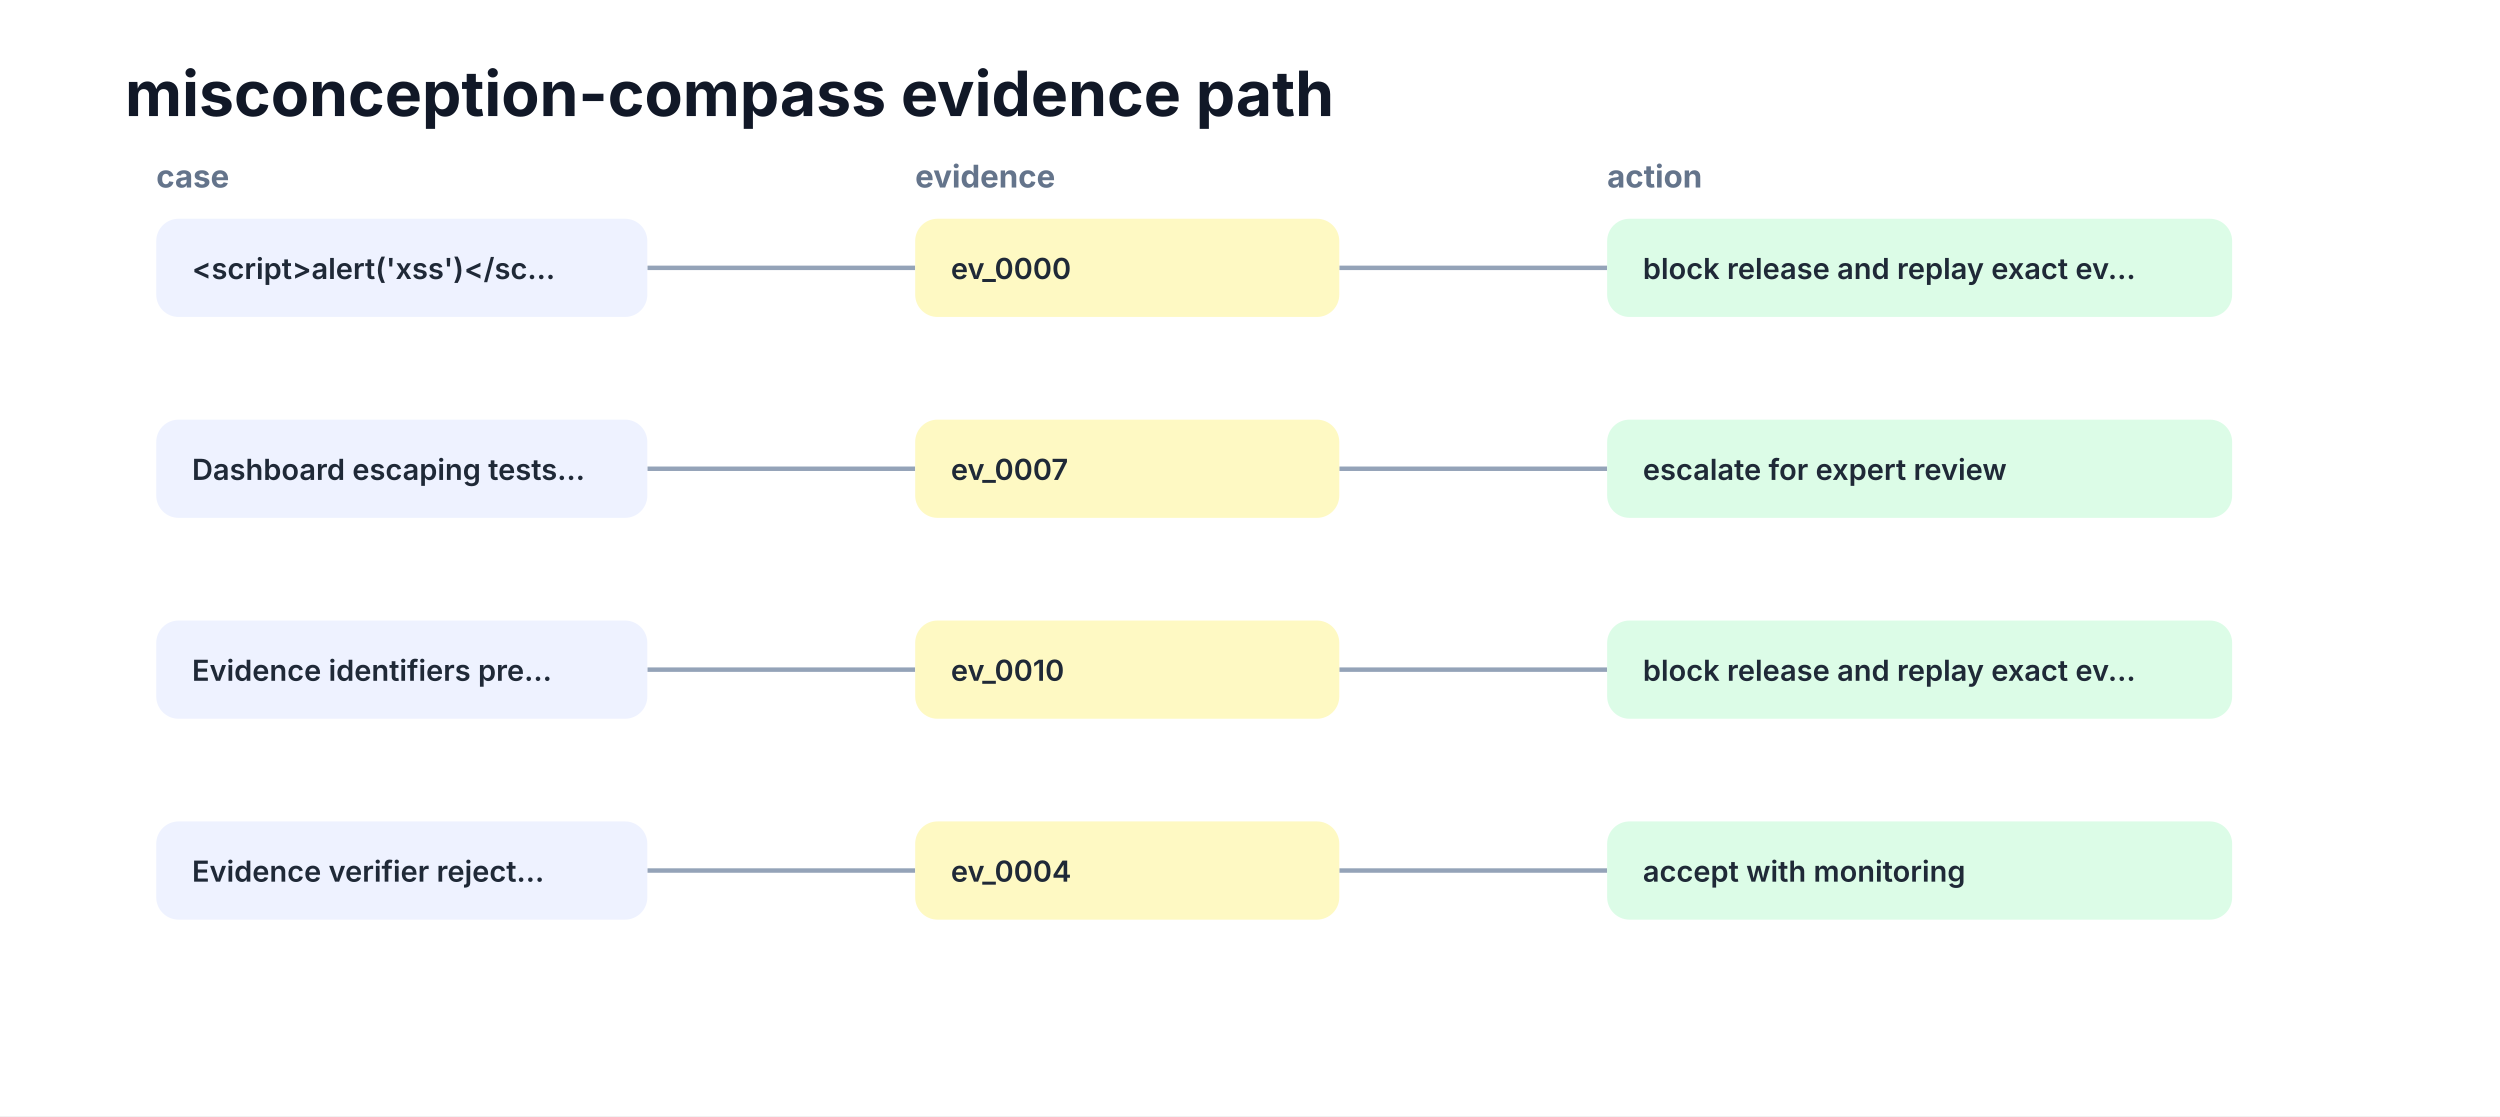
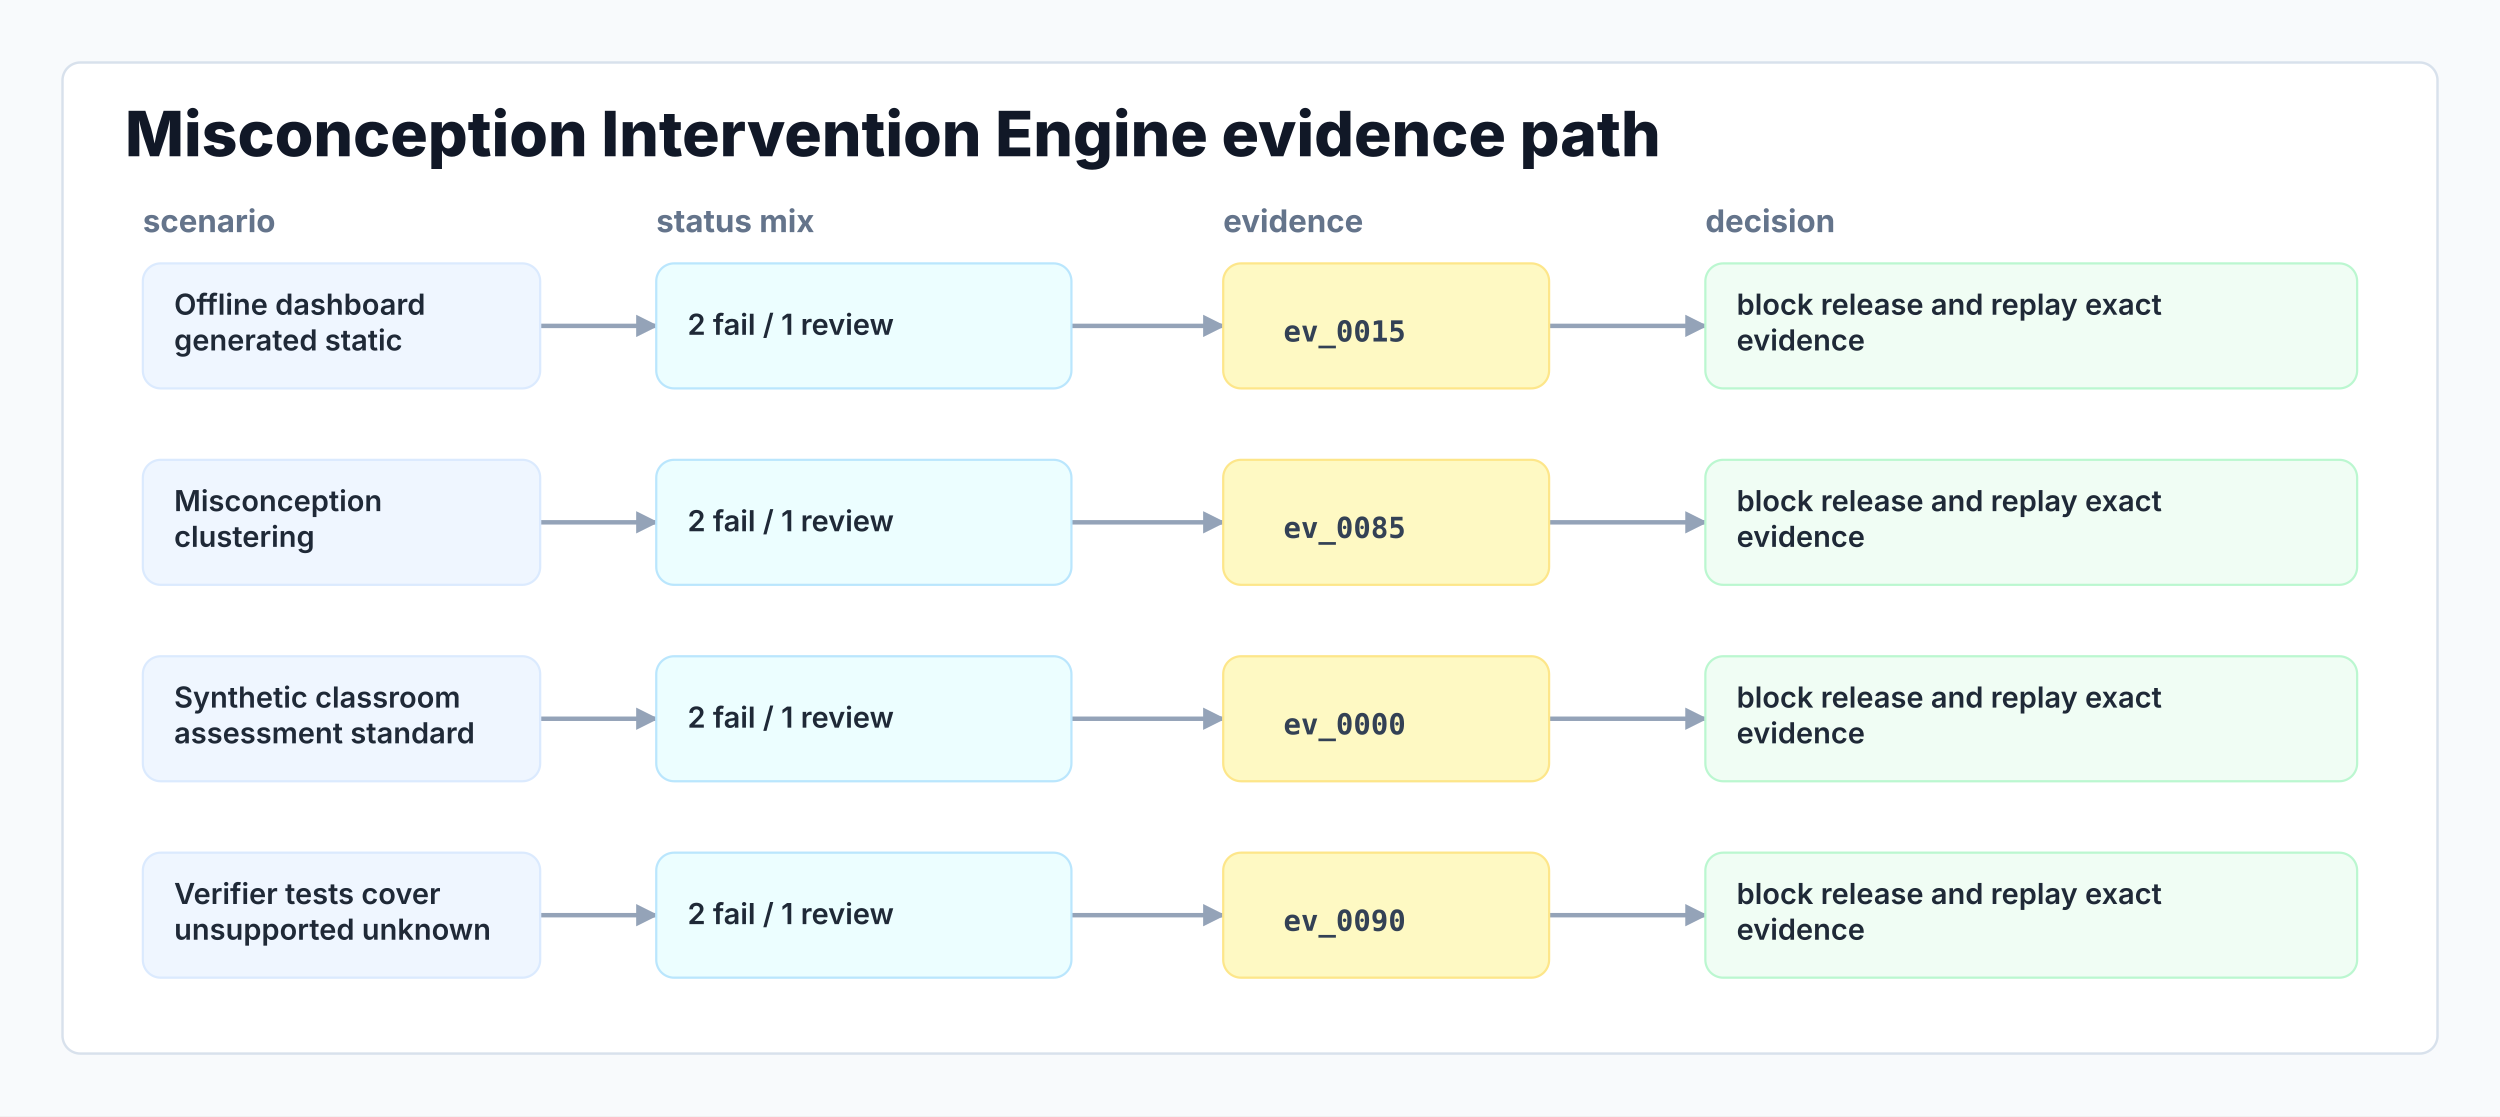
- <svg xmlns="http://www.w3.org/2000/svg" width="1120" height="500" viewBox="0 0 1120 500" role="img" aria-label="misconception-compass evidence map">
+ <svg xmlns="http://www.w3.org/2000/svg" width="1120" height="500" viewBox="0 0 1120 500" role="img" aria-label="Misconception Intervention Engine evidence map">
  <defs>
    <style>
-       .title { font: 750 28px -apple-system, BlinkMacSystemFont, "Segoe UI", sans-serif; fill:#111827; }
-       .head { font: 700 14px -apple-system, BlinkMacSystemFont, "Segoe UI", sans-serif; fill:#64748b; }
-       .node { font: 600 13px -apple-system, BlinkMacSystemFont, "Segoe UI", sans-serif; fill:#1f2937; }
-       .edge { stroke:#94a3b8; stroke-width:2; fill:none; }
+       .bg { fill:#f8fafc; }
+       .panel { fill:#ffffff; stroke:#d8e1ec; stroke-width:1.1; }
+       .title { font:760 28px -apple-system,BlinkMacSystemFont,"Segoe UI",sans-serif; fill:#111827; }
+       .node { font:620 13px -apple-system,BlinkMacSystemFont,"Segoe UI",sans-serif; fill:#1f2937; }
+       .head { font:700 14px -apple-system,BlinkMacSystemFont,"Segoe UI",sans-serif; fill:#64748b; }
+       .mono { font:720 13px ui-monospace,SFMono-Regular,Menlo,monospace; fill:#334155; }
+       .edge { stroke:#94a3b8; stroke-width:2; fill:none; marker-end:url(#arrow); }
+       .lane { fill:#eff6ff; stroke:#dbeafe; }
+       .failure { fill:#ecfeff; stroke:#bae6fd; }
+       .evidencebox { fill:#fef9c3; stroke:#fde68a; }
+       .actionbox { fill:#f0fdf4; stroke:#bbf7d0; }
    </style>
+     <marker id="arrow" viewBox="0 0 10 10" refX="9" refY="5" markerWidth="5" markerHeight="5" orient="auto-start-reverse">
+       <path d="M 0 0 L 10 5 L 0 10 z" fill="#94a3b8" />
+     </marker>
  </defs>
-   <rect width="1120" height="500" fill="#ffffff" />
-   <text x="56" y="52" class="title">misconception-compass evidence path</text>
-   <text x="70" y="84" class="head">case</text>
-   <text x="410" y="84" class="head">evidence</text>
-   <text x="720" y="84" class="head">action</text>
-   <path d="M290 120 L410 120 M600 120 L720 120" class="edge" />
-   <path d="M290 210 L410 210 M600 210 L720 210" class="edge" />
-   <path d="M290 300 L410 300 M600 300 L720 300" class="edge" />
-   <path d="M290 390 L410 390 M600 390 L720 390" class="edge" />
-   <rect x="70" y="98" width="220" height="44" rx="10" fill="#eef2ff" />
-   <text x="86" y="125" class="node">&lt;script&gt;alert('xss')&lt;/sc...</text>
-   <rect x="410" y="98" width="190" height="44" rx="10" fill="#fef9c3" />
-   <text x="426" y="125" class="node">ev_0000</text>
-   <rect x="720" y="98" width="280" height="44" rx="10" fill="#dcfce7" />
-   <text x="736" y="125" class="node">block release and replay exact ev...</text>
-   <rect x="70" y="188" width="220" height="44" rx="10" fill="#eef2ff" />
-   <text x="86" y="215" class="node">Dashboard escaping tests...</text>
-   <rect x="410" y="188" width="190" height="44" rx="10" fill="#fef9c3" />
-   <text x="426" y="215" class="node">ev_0007</text>
-   <rect x="720" y="188" width="280" height="44" rx="10" fill="#dcfce7" />
-   <text x="736" y="215" class="node">escalate for expert review</text>
-   <rect x="70" y="278" width="220" height="44" rx="10" fill="#eef2ff" />
-   <text x="86" y="305" class="node">Evidence identifiers pre...</text>
-   <rect x="410" y="278" width="190" height="44" rx="10" fill="#fef9c3" />
-   <text x="426" y="305" class="node">ev_0010</text>
-   <rect x="720" y="278" width="280" height="44" rx="10" fill="#dcfce7" />
-   <text x="736" y="305" class="node">block release and replay exact ev...</text>
-   <rect x="70" y="368" width="220" height="44" rx="10" fill="#eef2ff" />
-   <text x="86" y="395" class="node">Evidence verifier reject...</text>
-   <rect x="410" y="368" width="190" height="44" rx="10" fill="#fef9c3" />
-   <text x="426" y="395" class="node">ev_0004</text>
-   <rect x="720" y="368" width="280" height="44" rx="10" fill="#dcfce7" />
-   <text x="736" y="395" class="node">accept with monitoring</text>
+   <rect class="bg" width="1120" height="500" />
+   <rect class="panel" x="28" y="28" width="1064" height="444" rx="8" />
+   <text x="56" y="70" class="title">Misconception Intervention Engine evidence path</text>
+   <text x="64" y="104" class="head">scenario</text>
+   <text x="294" y="104" class="head">status mix</text>
+   <text x="548" y="104" class="head">evidence</text>
+   <text x="764" y="104" class="head">decision</text>
+   <path d="M242 146 L294 146" class="edge" />
+   <path d="M480 146 L548 146" class="edge" />
+   <path d="M694 146 L764 146" class="edge" />
+   <path d="M242 234 L294 234" class="edge" />
+   <path d="M480 234 L548 234" class="edge" />
+   <path d="M694 234 L764 234" class="edge" />
+   <path d="M242 322 L294 322" class="edge" />
+   <path d="M480 322 L548 322" class="edge" />
+   <path d="M694 322 L764 322" class="edge" />
+   <path d="M242 410 L294 410" class="edge" />
+   <path d="M480 410 L548 410" class="edge" />
+   <path d="M694 410 L764 410" class="edge" />
+   <rect class="lane" x="64" y="118" width="178" height="56" rx="8" />
+   <text class="node" x="78" y="141">
+     <tspan x="78" dy="0">Offline dashboard</tspan>
+     <tspan x="78" dy="16">generated static</tspan>
+   </text>
+   <rect class="failure" x="294" y="118" width="186" height="56" rx="8" />
+   <text class="node" x="308" y="150">
+     <tspan x="308" dy="0">2 fail / 1 review</tspan>
+   </text>
+   <rect class="evidencebox" x="548" y="118" width="146" height="56" rx="8" />
+   <text class="mono" x="575" y="153">ev_0015</text>
+   <rect class="actionbox" x="764" y="118" width="292" height="56" rx="8" />
+   <text class="node" x="778" y="141">
+     <tspan x="778" dy="0">block release and replay exact</tspan>
+     <tspan x="778" dy="16">evidence</tspan>
+   </text>
+   <rect class="lane" x="64" y="206" width="178" height="56" rx="8" />
+   <text class="node" x="78" y="229">
+     <tspan x="78" dy="0">Misconception</tspan>
+     <tspan x="78" dy="16">clustering</tspan>
+   </text>
+   <rect class="failure" x="294" y="206" width="186" height="56" rx="8" />
+   <text class="node" x="308" y="238">
+     <tspan x="308" dy="0">2 fail / 1 review</tspan>
+   </text>
+   <rect class="evidencebox" x="548" y="206" width="146" height="56" rx="8" />
+   <text class="mono" x="575" y="241">ev_0085</text>
+   <rect class="actionbox" x="764" y="206" width="292" height="56" rx="8" />
+   <text class="node" x="778" y="229">
+     <tspan x="778" dy="0">block release and replay exact</tspan>
+     <tspan x="778" dy="16">evidence</tspan>
+   </text>
+   <rect class="lane" x="64" y="294" width="178" height="56" rx="8" />
+   <text class="node" x="78" y="317">
+     <tspan x="78" dy="0">Synthetic classroom</tspan>
+     <tspan x="78" dy="16">assessment standard</tspan>
+   </text>
+   <rect class="failure" x="294" y="294" width="186" height="56" rx="8" />
+   <text class="node" x="308" y="326">
+     <tspan x="308" dy="0">2 fail / 1 review</tspan>
+   </text>
+   <rect class="evidencebox" x="548" y="294" width="146" height="56" rx="8" />
+   <text class="mono" x="575" y="329">ev_0000</text>
+   <rect class="actionbox" x="764" y="294" width="292" height="56" rx="8" />
+   <text class="node" x="778" y="317">
+     <tspan x="778" dy="0">block release and replay exact</tspan>
+     <tspan x="778" dy="16">evidence</tspan>
+   </text>
+   <rect class="lane" x="64" y="382" width="178" height="56" rx="8" />
+   <text class="node" x="78" y="405">
+     <tspan x="78" dy="0">Verifier tests cover</tspan>
+     <tspan x="78" dy="16">unsupported unknown</tspan>
+   </text>
+   <rect class="failure" x="294" y="382" width="186" height="56" rx="8" />
+   <text class="node" x="308" y="414">
+     <tspan x="308" dy="0">2 fail / 1 review</tspan>
+   </text>
+   <rect class="evidencebox" x="548" y="382" width="146" height="56" rx="8" />
+   <text class="mono" x="575" y="417">ev_0090</text>
+   <rect class="actionbox" x="764" y="382" width="292" height="56" rx="8" />
+   <text class="node" x="778" y="405">
+     <tspan x="778" dy="0">block release and replay exact</tspan>
+     <tspan x="778" dy="16">evidence</tspan>
+   </text>
</svg>
